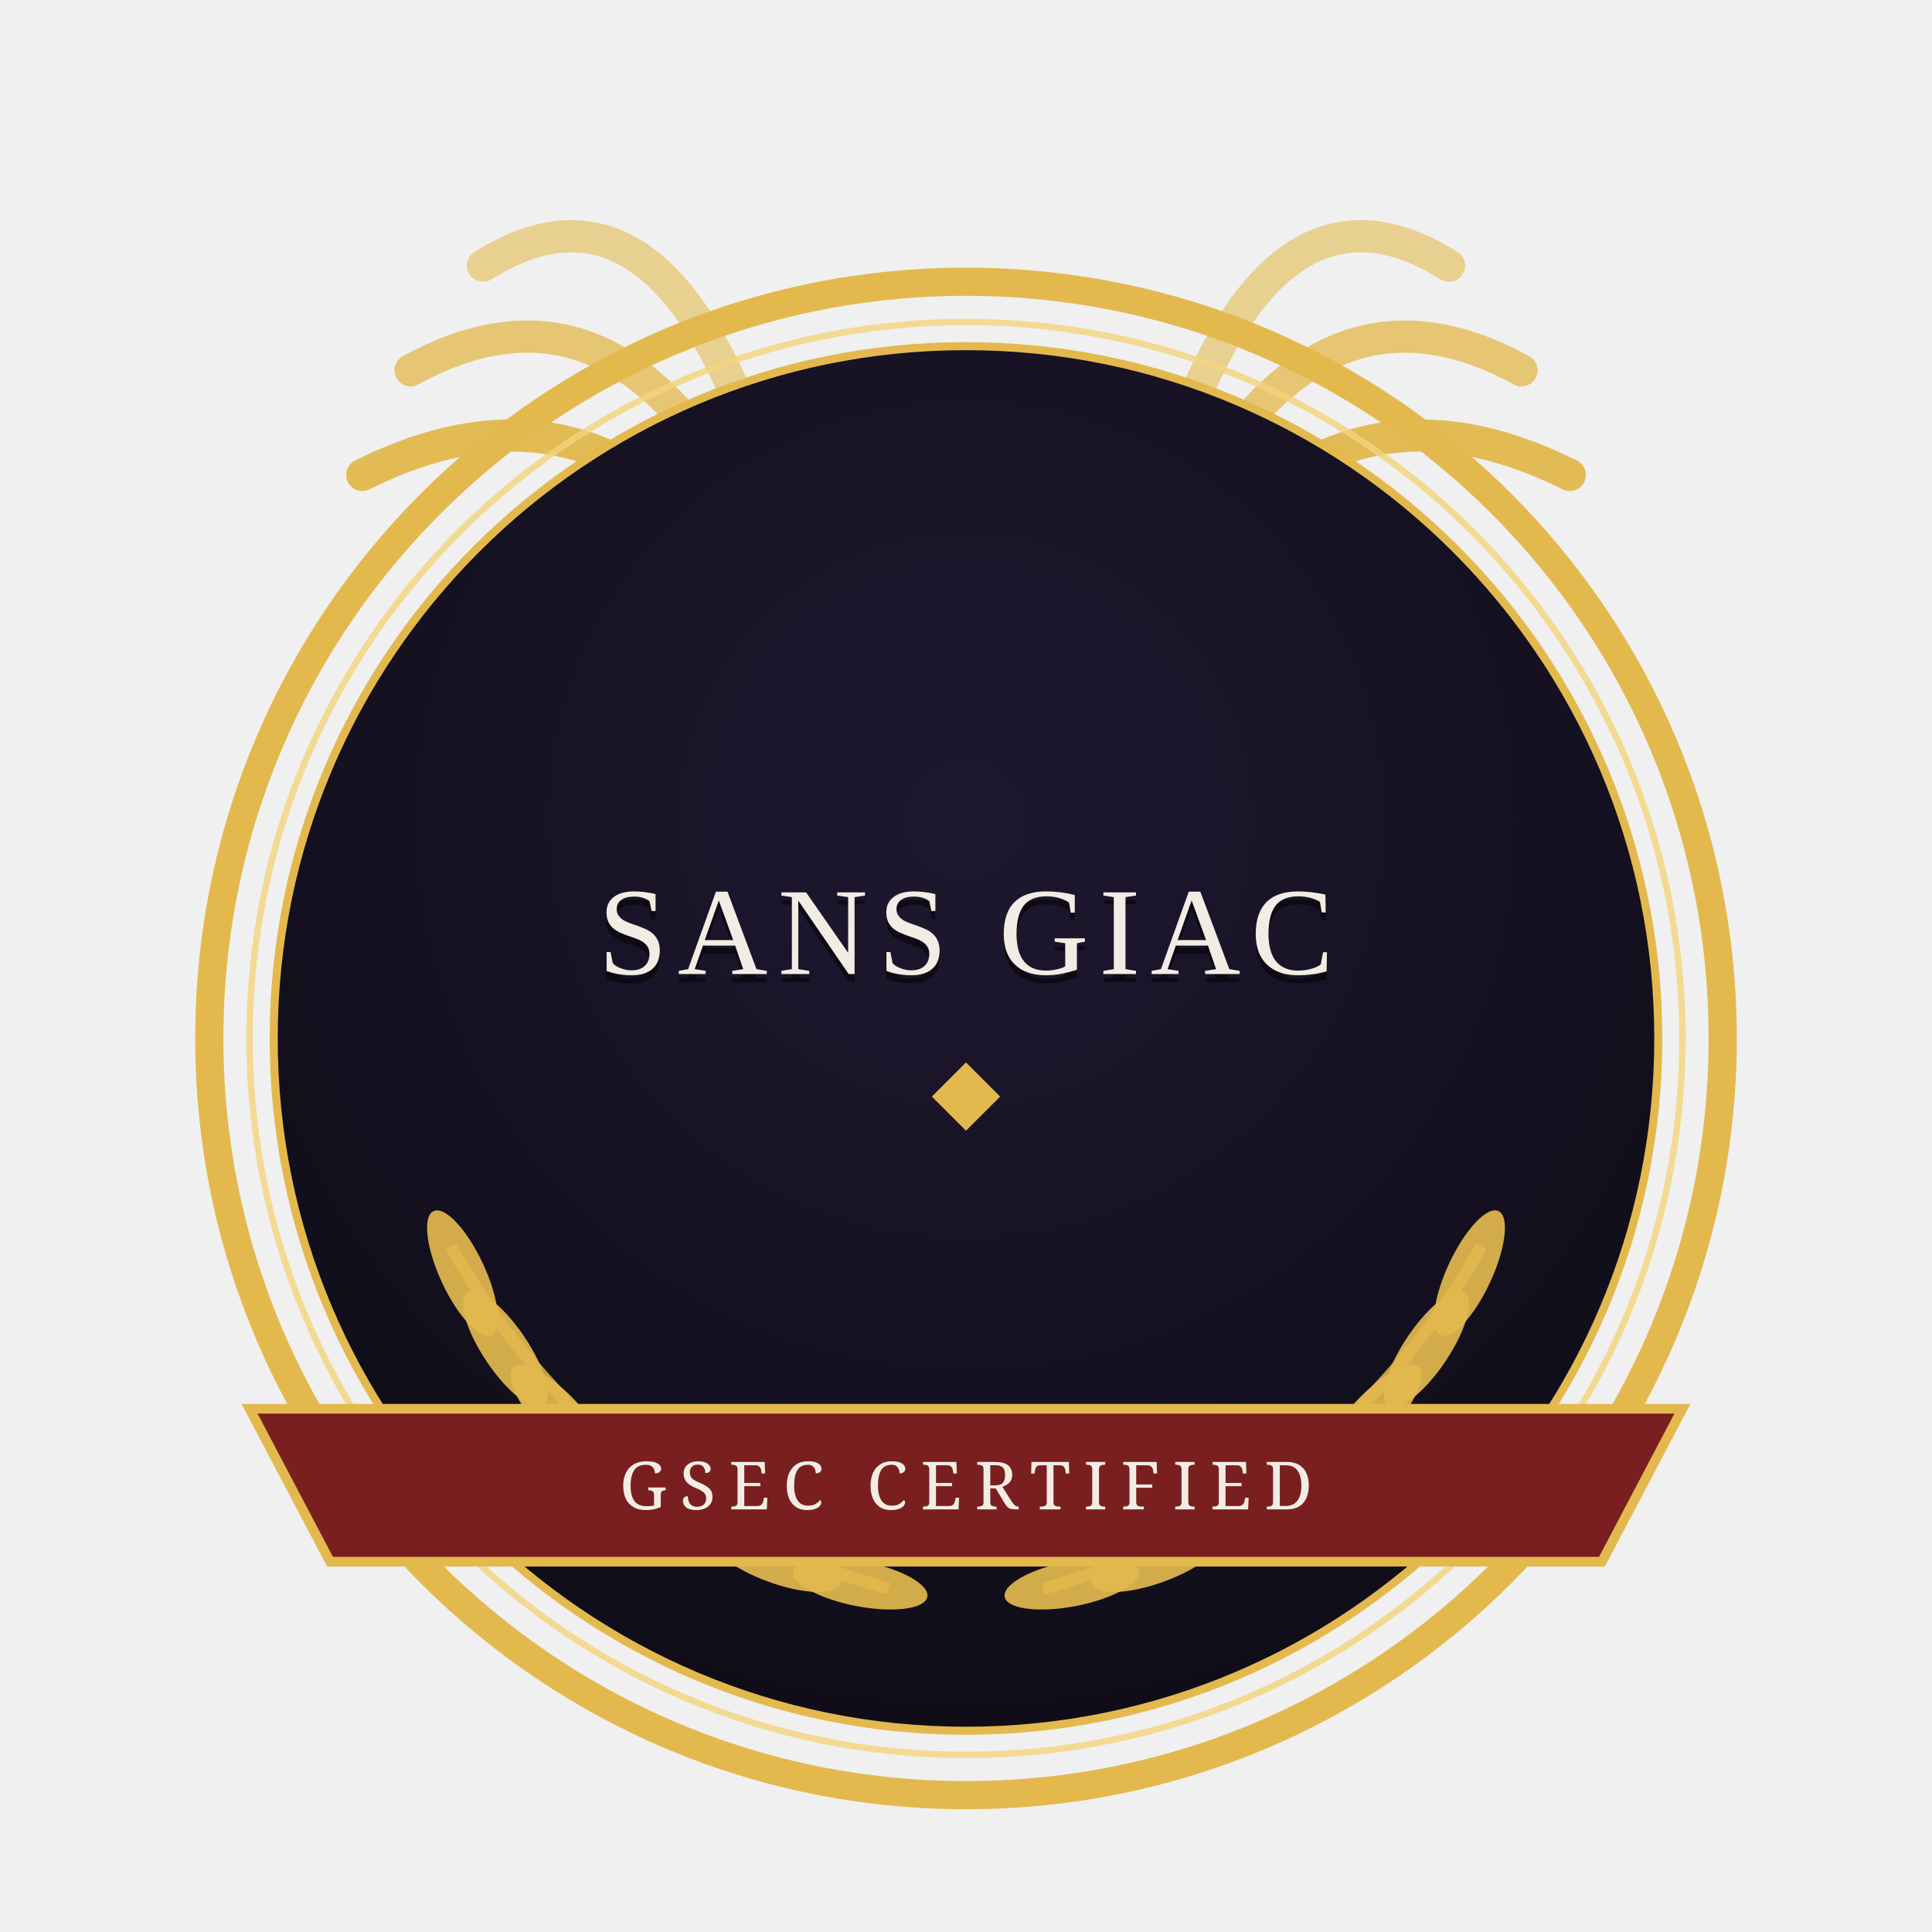
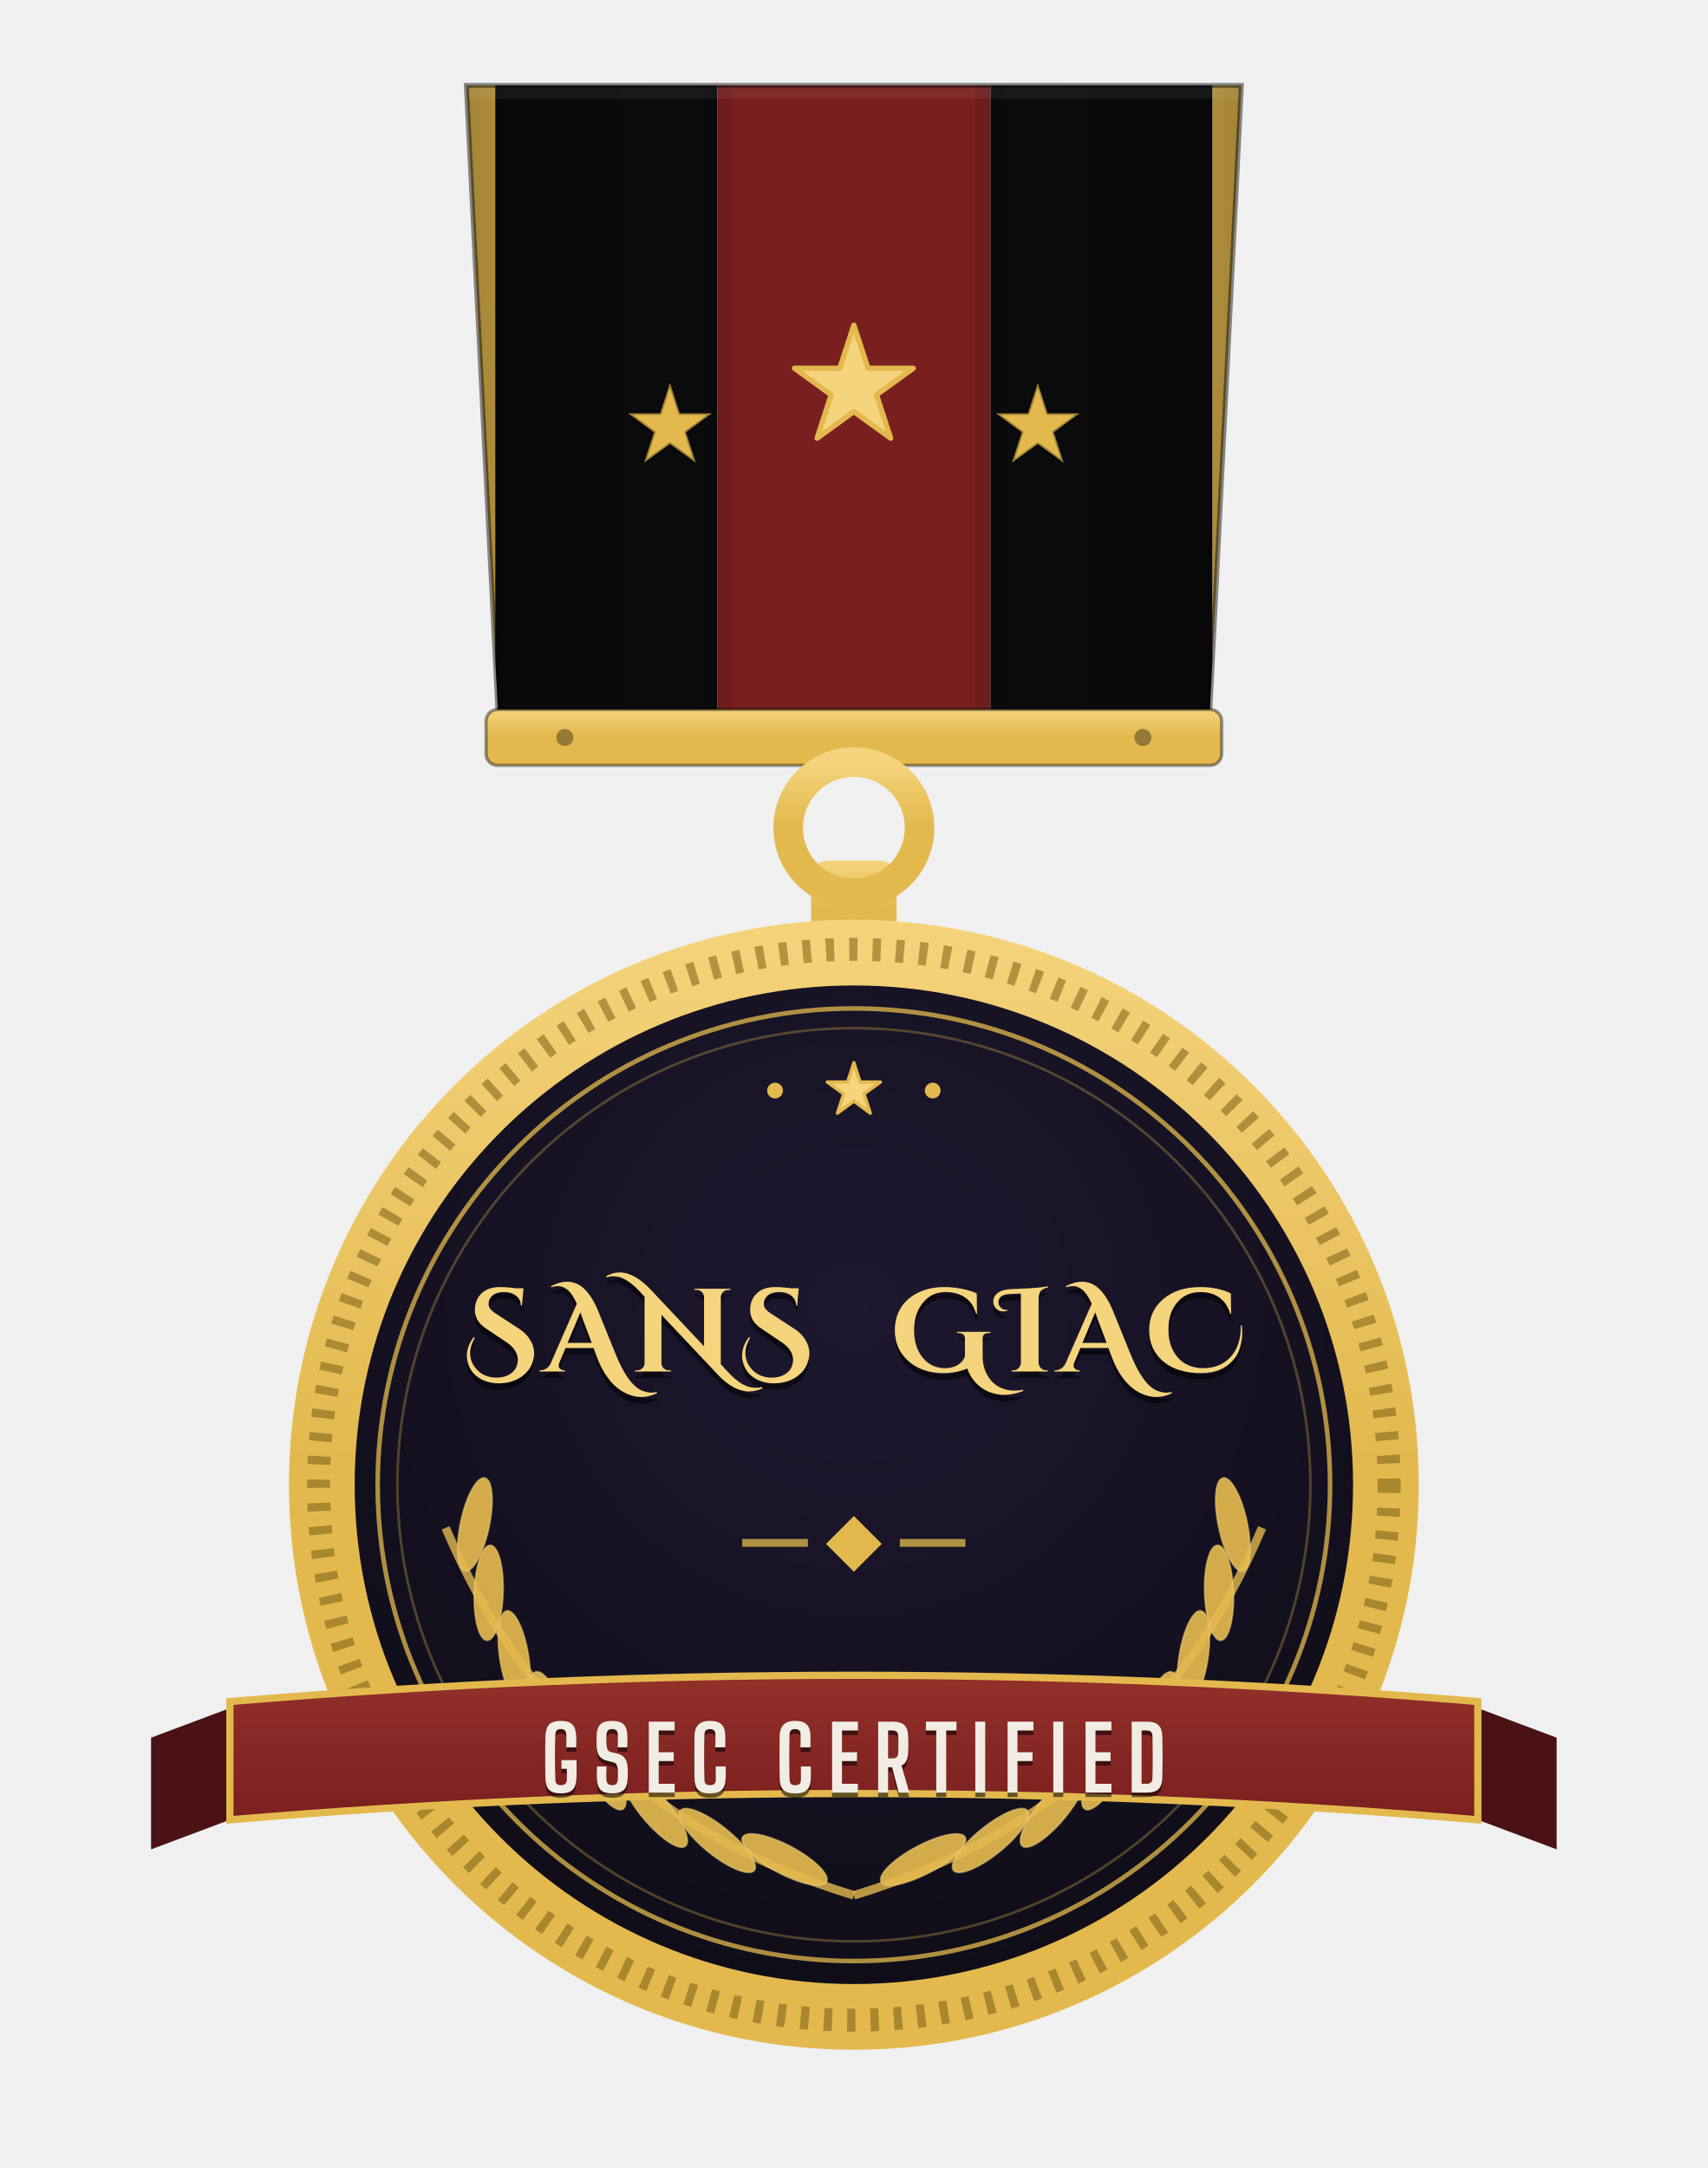
- <svg xmlns="http://www.w3.org/2000/svg" viewBox="0 0 480 480" role="img" aria-label="SANS GIAC">
+ <svg xmlns="http://www.w3.org/2000/svg" xmlns:xlink="http://www.w3.org/1999/xlink" width="520" height="660" viewBox="0 0 520 660" role="img" aria-label="SANS GIAC: GSEC Certified">
  <defs>
-     <radialGradient id="en" cx="50%" cy="34%" r="80%">
+     <radialGradient id="nightsalvo-giac-gsec-en" cx="50%" cy="32%" r="82%">
      <stop offset="0%" stop-color="#1E1830" />
      <stop offset="100%" stop-color="#0D0B14" />
    </radialGradient>
+     <linearGradient id="nightsalvo-giac-gsec-gold" x1="0" y1="0" x2="0" y2="1">
+       <stop offset="0%" stop-color="#F4D47C" />
+       <stop offset="48%" stop-color="#E3B94E" />
+       <stop offset="100%" stop-color="#E3B94E" />
+     </linearGradient>
+     <linearGradient id="nightsalvo-giac-gsec-shade" x1="0" y1="0" x2="1" y2="0">
+       <stop offset="0%" stop-color="#000" stop-opacity="0.34" />
+       <stop offset="26%" stop-color="#000" stop-opacity="0" />
+       <stop offset="74%" stop-color="#000" stop-opacity="0" />
+       <stop offset="100%" stop-color="#000" stop-opacity="0.34" />
+     </linearGradient>
+     <linearGradient id="nightsalvo-giac-gsec-band" x1="0" y1="0" x2="0" y2="1">
+       <stop offset="0%" stop-color="#93302A" />
+       <stop offset="100%" stop-color="#7A1F1F" />
+     </linearGradient>
+     <clipPath id="nightsalvo-giac-gsec-drape">
+       <polygon points="142,26 378,26 368,224 152,224" />
+     </clipPath>
+     <path id="gn65" d="M966 -183Q857 -238 745 -201Q626 -163 540 -39Q494 27 461 114L429 199H193L140 73Q135 60 135 52Q135 44 138 34Q142 25 154 18Q165 10 179 10H187V0H-27V10H-18Q5 10 28 24Q50 37 65 64L288 573Q249 661 205 694Q168 722 134 722Q101 722 72 712L70 722Q142 759 208 759Q290 759 355 695Q419 632 468 513L613 155Q695 -48 781 -124Q816 -155 853 -167Q890 -179 916 -179Q941 -179 965 -173ZM210 242H414L344 427Q339 441 330 466Q321 490 318 500Z" />
+     <path id="gn67" d="M808 391Q811 361 811 316Q811 270 793 204Q775 139 728 89Q632 -14 464 -14Q260 -14 142 86Q24 187 24 350Q24 512 144 613Q263 714 459 714Q534 714 602 699Q670 684 715 660L717 488H709Q692 552 652 595Q580 672 458 672Q336 672 262 585Q187 498 187 354Q187 211 264 121Q342 31 478 28Q625 28 712 122Q799 216 799 377Q799 384 799 391Z" />
+     <path id="gn71" d="M955 -198Q930 -198 906 -194Q809 -179 741 -120Q673 -62 643 25Q549 -14 440 -14Q260 -14 145 88Q30 190 30 350Q30 457 82 540Q135 623 230 668Q325 714 447 714Q527 714 602 698Q677 683 723 660L725 488H717Q693 579 624 626Q556 672 460 672Q342 672 268 582Q193 491 193 348Q193 206 266 117Q339 28 454 28Q516 28 562 55Q607 82 623 127V279Q623 301 610 313Q597 325 573 325H557V335H838V325H823Q798 325 785 313Q772 301 773 280V121Q774 55 798 -2Q851 -124 974 -154Q1007 -162 1042 -162Q1078 -162 1115 -154L1117 -164Q1031 -198 955 -198Z" />
+     <path id="gn73" d="M404 10H417V0H113V10H126Q152 10 170 28Q189 47 190 73V659L95 655Q1 651 1 585Q1 558 20 540Q38 521 71 521Q74 521 77 521V515Q57 508 43 508Q-2 508 -26 540Q-43 562 -43 590Q-43 634 -8 662Q26 691 98 696Q111 697 182 700Q344 706 417 720L419 710Q376 703 358 681Q341 659 340 616V73Q341 47 360 28Q378 10 404 10Z" />
+     <path id="gn78" d="M1104 -132 1108 -142Q1052 -169 995 -169Q864 -169 728 -24L254 479V70Q254 45 272 28Q290 10 315 10H334V0H31V10H49Q75 10 93 28Q111 45 111 71V632Q62 688 37 710Q12 733 -8 748Q-27 763 -45 773Q-87 797 -112 801Q-138 805 -160 805Q-183 805 -209 796L-213 806Q-158 838 -100 838Q26 838 167 688L614 213V629Q613 655 595 672Q577 690 552 690H534V700H837V690H818Q793 690 775 672Q757 655 756 630V61L772 45Q778 39 790 24Q803 10 813 0Q823 -11 838 -27Q854 -43 868 -55Q881 -67 900 -81Q918 -95 934 -104Q951 -114 972 -122Q993 -131 1012 -134Q1032 -138 1056 -138Q1079 -138 1104 -132Z" />
+     <path id="gn83" d="M94 284Q54 220 54 153Q54 80 107 20Q136 -14 180 -33Q225 -52 278 -52Q331 -52 373 -32Q457 9 457 102Q457 137 434 176Q410 215 363 246L193 360Q94 422 94 520Q94 530 95 540Q101 617 156 666Q212 714 305 714Q362 714 443 704H505L492 557H483Q482 609 443 640Q404 672 340 672Q262 672 227 625Q210 601 210 573Q210 545 227 526Q244 506 281 483L468 361Q525 324 557 274Q595 215 595 153Q595 113 578 68Q562 24 524 -14Q487 -52 428 -76Q369 -100 298 -100Q226 -100 168 -75Q61 -30 32 82Q26 106 26 132Q26 216 85 291Z" />
+     <path id="gs67" d="M432 -18Q246 -18 166 61Q87 140 83 321Q82 431 81 552Q80 674 80 800Q80 926 81 1048Q82 1170 83 1280Q86 1440 168 1528Q250 1617 431 1617Q611 1617 692 1538Q773 1460 778 1279Q779 1244 779 1196Q779 1149 778 1102Q777 1055 776 1020H552Q553 1063 554 1116Q555 1169 555 1222Q555 1275 554 1319Q553 1377 522 1404Q492 1432 431 1432Q370 1432 340 1404Q310 1377 308 1319Q304 1194 302 1063Q301 932 301 800Q301 667 302 536Q304 406 308 282Q310 223 340 195Q371 167 432 167Q497 167 529 195Q561 223 562 282Q563 326 563 381Q563 436 562 490Q562 545 561 590H785Q788 525 788 456Q788 386 786 321Q781 140 698 61Q616 -18 432 -18Z" />
+     <path id="gs68" d="M92 0V1600H430Q616 1600 698 1520Q781 1439 784 1255Q787 1093 788 946Q789 800 788 654Q787 509 784 346Q781 161 698 80Q615 0 429 0ZM316 199H429Q495 199 527 230Q559 260 560 321Q563 441 564 561Q565 681 565 801Q565 921 564 1041Q563 1161 560 1281Q559 1341 527 1371Q495 1401 430 1401H316Z" />
+     <path id="gs69" d="M92 0V1600H675V1401H316V910H655V711H316V199H675V0Z" />
+     <path id="gs70" d="M92 0V1600H675V1401H316V910H655V711H316V0Z" />
+     <path id="gs71" d="M435 -17Q310 -17 234 17Q159 51 124 126Q89 201 85 322Q82 430 81 551Q80 672 80 796Q80 921 81 1041Q82 1161 85 1267Q90 1394 126 1471Q162 1548 237 1582Q312 1617 434 1617Q609 1617 689 1539Q769 1461 779 1279Q782 1219 782 1150Q782 1082 779 1021H555Q558 1088 558 1170Q558 1252 555 1319Q552 1376 522 1404Q492 1433 434 1433Q373 1433 342 1404Q312 1376 310 1319Q305 1196 302 1065Q300 934 300 800Q300 667 302 536Q305 406 310 283Q312 225 342 196Q373 168 435 168Q496 168 530 196Q564 225 567 283Q569 320 570 365Q570 410 570 455Q569 500 567 537H447V733H786Q790 649 789 542Q788 436 785 322Q777 140 696 62Q614 -17 435 -17Z" />
+     <path id="gs73" d="M92 0V1600H316V0Z" />
+     <path id="gs82" d="M92 0V1600H413Q597 1600 680 1524Q762 1447 768 1269Q771 1198 772 1139Q772 1080 772 1024Q771 967 768 903Q764 788 728 716Q693 645 618 610L794 0H556L406 572H316V0ZM316 771H412Q478 771 510 802Q541 832 544 891Q547 954 548 1020Q549 1086 548 1152Q547 1218 544 1281Q541 1341 510 1371Q478 1401 413 1401H316Z" />
+     <path id="gs83" d="M416 -17Q233 -17 154 62Q76 140 69 322Q68 368 68 412Q67 456 69 500Q71 545 74 590H286Q282 510 282 432Q281 353 286 283Q290 225 321 196Q352 168 416 168Q478 168 506 196Q534 225 540 283Q543 327 544 365Q545 403 544 442Q543 482 540 529Q536 586 516 628Q495 669 443 682L306 717Q214 741 162 786Q111 831 88 900Q66 970 63 1067Q62 1120 62 1174Q63 1227 64 1280Q68 1401 104 1475Q139 1549 214 1583Q290 1617 416 1617Q592 1617 672 1539Q751 1461 758 1279Q760 1231 759 1160Q758 1090 755 1021H539Q542 1095 543 1170Q544 1245 541 1319Q539 1376 507 1404Q475 1433 415 1433Q351 1433 322 1404Q293 1376 288 1319Q283 1256 283 1193Q283 1130 288 1067Q292 1004 313 966Q334 928 389 914L512 885Q608 862 662 815Q716 768 739 697Q762 626 765 529Q767 489 767 456Q767 423 766 391Q765 359 764 322Q757 140 678 62Q599 -17 416 -17Z" />
+     <path id="gs84" d="M244 0V1401H11V1600H701V1401H469V0Z" />
  </defs>
-   <path d="M 200 168 Q 158 84 90 118" stroke="#E3B94E" stroke-width="8" stroke-linecap="round" fill="none" opacity="0.95" />
-   <path d="M 200 162 Q 164 58 102 92" stroke="#E3B94E" stroke-width="8" stroke-linecap="round" fill="none" opacity="0.77" />
-   <path d="M 200 156 Q 174 32 120 66" stroke="#E3B94E" stroke-width="8" stroke-linecap="round" fill="none" opacity="0.59" />
-   <path d="M 280 168 Q 322 84 390 118" stroke="#E3B94E" stroke-width="8" stroke-linecap="round" fill="none" opacity="0.95" />
-   <path d="M 280 162 Q 316 58 378 92" stroke="#E3B94E" stroke-width="8" stroke-linecap="round" fill="none" opacity="0.77" />
-   <path d="M 280 156 Q 306 32 360 66" stroke="#E3B94E" stroke-width="8" stroke-linecap="round" fill="none" opacity="0.59" />
-   <circle cx="240" cy="258" r="188" fill="none" stroke="#E3B94E" stroke-width="7" />
-   <circle cx="240" cy="258" r="178" fill="none" stroke="#F4D47C" stroke-width="1.6" opacity="0.8" />
-   <circle cx="240" cy="258" r="172" fill="url(#en)" stroke="#E3B94E" stroke-width="2" />
-   <ellipse cx="114.9" cy="316.3" rx="17" ry="5.6" fill="#E3B94E" opacity="0.92" transform="rotate(425 114.9 316.3)" />
-   <ellipse cx="125.6" cy="335.2" rx="17" ry="5.6" fill="#E3B94E" opacity="0.92" transform="rotate(416 125.6 335.2)" />
-   <ellipse cx="139.1" cy="352.1" rx="17" ry="5.6" fill="#E3B94E" opacity="0.92" transform="rotate(407 139.1 352.1)" />
-   <ellipse cx="155.0" cy="366.7" rx="17" ry="5.6" fill="#E3B94E" opacity="0.92" transform="rotate(398 155.0 366.7)" />
-   <ellipse cx="173.1" cy="378.7" rx="17" ry="5.6" fill="#E3B94E" opacity="0.92" transform="rotate(389 173.1 378.7)" />
-   <ellipse cx="192.8" cy="387.7" rx="17" ry="5.6" fill="#E3B94E" opacity="0.92" transform="rotate(380 192.8 387.7)" />
-   <ellipse cx="213.7" cy="393.5" rx="17" ry="5.6" fill="#E3B94E" opacity="0.92" transform="rotate(371 213.7 393.5)" />
-   <path d="M 112.0 309.7 Q 148.9 374.6 220.8 394.7" stroke="#E3B94E" stroke-width="3" fill="none" opacity="0.85" />
-   <ellipse cx="365.1" cy="316.3" rx="17" ry="5.6" fill="#E3B94E" opacity="0.92" transform="rotate(115 365.1 316.3)" />
-   <ellipse cx="354.4" cy="335.2" rx="17" ry="5.6" fill="#E3B94E" opacity="0.92" transform="rotate(124 354.4 335.2)" />
-   <ellipse cx="340.9" cy="352.1" rx="17" ry="5.6" fill="#E3B94E" opacity="0.92" transform="rotate(133 340.9 352.1)" />
-   <ellipse cx="325.0" cy="366.7" rx="17" ry="5.6" fill="#E3B94E" opacity="0.92" transform="rotate(142 325.0 366.7)" />
-   <ellipse cx="306.9" cy="378.7" rx="17" ry="5.6" fill="#E3B94E" opacity="0.92" transform="rotate(151 306.9 378.7)" />
-   <ellipse cx="287.2" cy="387.7" rx="17" ry="5.6" fill="#E3B94E" opacity="0.92" transform="rotate(160 287.2 387.7)" />
-   <ellipse cx="266.3" cy="393.5" rx="17" ry="5.6" fill="#E3B94E" opacity="0.92" transform="rotate(169 266.3 393.5)" />
-   <path d="M 368.0 309.7 Q 331.1 374.6 259.2 394.7" stroke="#E3B94E" stroke-width="3" fill="none" opacity="0.85" />
-   <text x="240" y="244" text-anchor="middle" font-family="Georgia, 'Times New Roman', serif" font-size="31" letter-spacing="2.5" fill="#000000" opacity="0.5">SANS GIAC</text>
-   <text x="240" y="242" text-anchor="middle" font-family="Georgia, 'Times New Roman', serif" font-size="31" letter-spacing="2.5" fill="#F2EDE4" opacity="1">SANS GIAC</text>
-   <rect x="234" y="266.44" width="12" height="12" fill="#E3B94E" transform="rotate(45 240 272.44)" />
-   <polygon points="62,350 418,350 398,388 82,388" fill="#7A1F1F" stroke="#E3B94E" stroke-width="2.4" />
-   <text x="240" y="375" text-anchor="middle" font-family="Georgia, serif" font-size="16.5" letter-spacing="3.2" fill="#F2EDE4">GSEC CERTIFIED</text>
+   <g clip-path="url(#nightsalvo-giac-gsec-drape)">
+     <rect x="130.0" y="20" width="20.8" height="212" fill="#E3B94E" />
+     <rect x="150.8" y="20" width="67.6" height="212" fill="#0B0B0D" />
+     <rect x="218.4" y="20" width="83.2" height="212" fill="#7A1F1F" />
+     <rect x="301.6" y="20" width="67.6" height="212" fill="#0B0B0D" />
+     <rect x="369.2" y="20" width="20.8" height="212" fill="#E3B94E" />
+     <rect x="130" y="20" width="260" height="212" fill="url(#nightsalvo-giac-gsec-shade)" />
+     <rect x="214" y="20" width="9" height="212" fill="#000" opacity="0.10" />
+     <rect x="297" y="20" width="9" height="212" fill="#000" opacity="0.10" />
+     <rect x="130" y="20" width="260" height="10" fill="#FFF" opacity="0.06" />
+   </g>
+   <polygon points="142,26 378,26 368,224 152,224" fill="none" stroke="#000" stroke-opacity="0.45" stroke-width="1.5" />
+   <polygon points="260.0,99.0 264.3,112.1 278.1,112.1 266.9,120.2 271.2,133.4 260.0,125.3 248.8,133.4 253.1,120.2 241.9,112.1 255.7,112.1" fill="#F4D47C" stroke="#E3B94E" stroke-width="1.6" stroke-linejoin="round" />
+   <polygon points="204.0,116.5 207.0,125.8 216.8,125.8 208.9,131.6 211.9,140.9 204.0,135.2 196.1,140.9 199.1,131.6 191.2,125.8 201.0,125.8" fill="#E3B94E" stroke="#00000055" stroke-width="1.0" stroke-linejoin="round" />
+   <polygon points="316.0,116.5 319.0,125.8 328.8,125.8 320.9,131.6 323.9,140.9 316.0,135.2 308.1,140.9 311.1,131.6 303.2,125.8 313.0,125.8" fill="#E3B94E" stroke="#00000055" stroke-width="1.0" stroke-linejoin="round" />
+   <rect x="148" y="216" width="224" height="17" rx="3.5" fill="url(#nightsalvo-giac-gsec-gold)" stroke="#00000066" stroke-width="1" />
+   <circle cx="172" cy="224.5" r="2.6" fill="#000" opacity="0.35" />
+   <circle cx="348" cy="224.5" r="2.6" fill="#000" opacity="0.35" />
+   <rect x="247" y="262" width="26" height="30" rx="5" fill="url(#nightsalvo-giac-gsec-gold)" />
+   <circle cx="260.0" cy="252" r="20" fill="none" stroke="url(#nightsalvo-giac-gsec-gold)" stroke-width="9" />
+   <circle cx="260.0" cy="452.0" r="172.0" fill="url(#nightsalvo-giac-gsec-gold)" />
+   <circle cx="260.0" cy="452.0" r="163.0" fill="none" stroke="#7A5E14" stroke-width="7" stroke-dasharray="2.5 4.6" opacity="0.55" />
+   <circle cx="260.0" cy="452.0" r="152.0" fill="url(#nightsalvo-giac-gsec-en)" />
+   <circle cx="260.0" cy="452.0" r="145.0" fill="none" stroke="#E3B94E" stroke-width="1.4" opacity="0.75" />
+   <circle cx="260.0" cy="452.0" r="139.0" fill="none" stroke="#E3B94E" stroke-width="0.8" opacity="0.3" />
+   <path d="M 260.0 577.0 Q 171.7 550.1 135.7 465.1" stroke="#E3B94E" stroke-width="2.6" fill="none" opacity="0.8" />
+   <ellipse cx="238.9" cy="566.1" rx="14.5" ry="4.4" transform="rotate(208 238.9 566.1)" fill="#E3B94E" opacity="0.92" />
+   <ellipse cx="238.9" cy="566.1" rx="14.5" ry="4.4" transform="rotate(208 238.9 566.1)" fill="none" stroke="#F4D47C" stroke-width="0.5" opacity="0.5" />
+   <ellipse cx="218.4" cy="560.3" rx="14.5" ry="4.4" transform="rotate(219 218.4 560.3)" fill="#E3B94E" opacity="0.92" />
+   <ellipse cx="218.4" cy="560.3" rx="14.5" ry="4.4" transform="rotate(219 218.4 560.3)" fill="none" stroke="#F4D47C" stroke-width="0.5" opacity="0.5" />
+   <ellipse cx="199.4" cy="550.9" rx="14.5" ry="4.4" transform="rotate(230 199.4 550.9)" fill="#E3B94E" opacity="0.92" />
+   <ellipse cx="199.4" cy="550.9" rx="14.5" ry="4.4" transform="rotate(230 199.4 550.9)" fill="none" stroke="#F4D47C" stroke-width="0.5" opacity="0.5" />
+   <ellipse cx="182.4" cy="538.2" rx="14.5" ry="4.4" transform="rotate(240 182.4 538.2)" fill="#E3B94E" opacity="0.92" />
+   <ellipse cx="182.4" cy="538.2" rx="14.5" ry="4.4" transform="rotate(240 182.4 538.2)" fill="none" stroke="#F4D47C" stroke-width="0.5" opacity="0.5" />
+   <ellipse cx="168.0" cy="522.6" rx="14.5" ry="4.4" transform="rotate(250 168.0 522.6)" fill="#E3B94E" opacity="0.92" />
+   <ellipse cx="168.0" cy="522.6" rx="14.5" ry="4.4" transform="rotate(250 168.0 522.6)" fill="none" stroke="#F4D47C" stroke-width="0.5" opacity="0.5" />
+   <ellipse cx="156.6" cy="504.7" rx="14.5" ry="4.4" transform="rotate(261 156.6 504.7)" fill="#E3B94E" opacity="0.92" />
+   <ellipse cx="156.6" cy="504.7" rx="14.5" ry="4.4" transform="rotate(261 156.6 504.7)" fill="none" stroke="#F4D47C" stroke-width="0.5" opacity="0.5" />
+   <ellipse cx="148.8" cy="484.9" rx="14.5" ry="4.4" transform="rotate(272 148.8 484.9)" fill="#E3B94E" opacity="0.92" />
+   <ellipse cx="148.8" cy="484.9" rx="14.5" ry="4.4" transform="rotate(272 148.8 484.9)" fill="none" stroke="#F4D47C" stroke-width="0.5" opacity="0.5" />
+   <ellipse cx="144.6" cy="464.1" rx="14.5" ry="4.4" transform="rotate(282 144.6 464.1)" fill="#E3B94E" opacity="0.92" />
+   <ellipse cx="144.6" cy="464.1" rx="14.5" ry="4.4" transform="rotate(282 144.6 464.1)" fill="none" stroke="#F4D47C" stroke-width="0.5" opacity="0.5" />
+   <path d="M 260.0 577.0 Q 348.3 550.1 384.3 465.1" stroke="#E3B94E" stroke-width="2.6" fill="none" opacity="0.8" />
+   <ellipse cx="281.1" cy="566.1" rx="14.5" ry="4.4" transform="rotate(152 281.1 566.1)" fill="#E3B94E" opacity="0.92" />
+   <ellipse cx="281.1" cy="566.1" rx="14.5" ry="4.4" transform="rotate(152 281.1 566.1)" fill="none" stroke="#F4D47C" stroke-width="0.5" opacity="0.5" />
+   <ellipse cx="301.6" cy="560.3" rx="14.5" ry="4.4" transform="rotate(141 301.6 560.3)" fill="#E3B94E" opacity="0.92" />
+   <ellipse cx="301.6" cy="560.3" rx="14.5" ry="4.4" transform="rotate(141 301.6 560.3)" fill="none" stroke="#F4D47C" stroke-width="0.5" opacity="0.5" />
+   <ellipse cx="320.6" cy="550.9" rx="14.5" ry="4.4" transform="rotate(130 320.6 550.9)" fill="#E3B94E" opacity="0.92" />
+   <ellipse cx="320.6" cy="550.9" rx="14.5" ry="4.4" transform="rotate(130 320.6 550.9)" fill="none" stroke="#F4D47C" stroke-width="0.5" opacity="0.5" />
+   <ellipse cx="337.6" cy="538.2" rx="14.5" ry="4.4" transform="rotate(120 337.6 538.2)" fill="#E3B94E" opacity="0.92" />
+   <ellipse cx="337.6" cy="538.2" rx="14.5" ry="4.4" transform="rotate(120 337.6 538.2)" fill="none" stroke="#F4D47C" stroke-width="0.5" opacity="0.5" />
+   <ellipse cx="352.0" cy="522.6" rx="14.5" ry="4.4" transform="rotate(110 352.0 522.6)" fill="#E3B94E" opacity="0.92" />
+   <ellipse cx="352.0" cy="522.6" rx="14.5" ry="4.4" transform="rotate(110 352.0 522.6)" fill="none" stroke="#F4D47C" stroke-width="0.5" opacity="0.5" />
+   <ellipse cx="363.4" cy="504.7" rx="14.5" ry="4.4" transform="rotate(99 363.4 504.7)" fill="#E3B94E" opacity="0.92" />
+   <ellipse cx="363.4" cy="504.7" rx="14.5" ry="4.4" transform="rotate(99 363.4 504.7)" fill="none" stroke="#F4D47C" stroke-width="0.5" opacity="0.5" />
+   <ellipse cx="371.2" cy="484.9" rx="14.5" ry="4.4" transform="rotate(88 371.2 484.9)" fill="#E3B94E" opacity="0.92" />
+   <ellipse cx="371.2" cy="484.9" rx="14.5" ry="4.4" transform="rotate(88 371.2 484.9)" fill="none" stroke="#F4D47C" stroke-width="0.5" opacity="0.5" />
+   <ellipse cx="375.4" cy="464.1" rx="14.5" ry="4.4" transform="rotate(78 375.4 464.1)" fill="#E3B94E" opacity="0.92" />
+   <ellipse cx="375.4" cy="464.1" rx="14.5" ry="4.4" transform="rotate(78 375.4 464.1)" fill="none" stroke="#F4D47C" stroke-width="0.5" opacity="0.5" />
+   <polygon points="260.0,323.5 261.9,329.4 268.1,329.4 263.1,333.0 265.0,338.9 260.0,335.2 255.0,338.9 256.9,333.0 251.9,329.4 258.1,329.4" fill="#F4D47C" stroke="#E3B94E" stroke-width="1.0" stroke-linejoin="round" />
+   <circle cx="236.0" cy="332.0" r="2.4" fill="#E3B94E" />
+   <circle cx="284.0" cy="332.0" r="2.4" fill="#E3B94E" />
+   <use href="#gn83" xlink:href="#gn83" transform="translate(141.22 419.50) scale(0.036 -0.036)" fill="#000000" opacity="0.55" />
+   <use href="#gn65" xlink:href="#gn65" transform="translate(165.27 419.50) scale(0.036 -0.036)" fill="#000000" opacity="0.55" />
+   <use href="#gn78" xlink:href="#gn78" transform="translate(192.27 419.50) scale(0.036 -0.036)" fill="#000000" opacity="0.55" />
+   <use href="#gn83" xlink:href="#gn83" transform="translate(225.03 419.50) scale(0.036 -0.036)" fill="#000000" opacity="0.55" />
+   <use href="#gn71" xlink:href="#gn71" transform="translate(271.39 419.50) scale(0.036 -0.036)" fill="#000000" opacity="0.55" />
+   <use href="#gn73" xlink:href="#gn73" transform="translate(304.01 419.50) scale(0.036 -0.036)" fill="#000000" opacity="0.55" />
+   <use href="#gn65" xlink:href="#gn65" transform="translate(322.05 419.50) scale(0.036 -0.036)" fill="#000000" opacity="0.55" />
+   <use href="#gn67" xlink:href="#gn67" transform="translate(349.05 419.50) scale(0.036 -0.036)" fill="#000000" opacity="0.55" />
+   <use href="#gn83" xlink:href="#gn83" transform="translate(141.22 417.52) scale(0.036 -0.036)" fill="#F4D47C" opacity="1.0" />
+   <use href="#gn65" xlink:href="#gn65" transform="translate(165.27 417.52) scale(0.036 -0.036)" fill="#F4D47C" opacity="1.0" />
+   <use href="#gn78" xlink:href="#gn78" transform="translate(192.27 417.52) scale(0.036 -0.036)" fill="#F4D47C" opacity="1.0" />
+   <use href="#gn83" xlink:href="#gn83" transform="translate(225.03 417.52) scale(0.036 -0.036)" fill="#F4D47C" opacity="1.0" />
+   <use href="#gn71" xlink:href="#gn71" transform="translate(271.39 417.52) scale(0.036 -0.036)" fill="#F4D47C" opacity="1.0" />
+   <use href="#gn73" xlink:href="#gn73" transform="translate(304.01 417.52) scale(0.036 -0.036)" fill="#F4D47C" opacity="1.0" />
+   <use href="#gn65" xlink:href="#gn65" transform="translate(322.05 417.52) scale(0.036 -0.036)" fill="#F4D47C" opacity="1.0" />
+   <use href="#gn67" xlink:href="#gn67" transform="translate(349.05 417.52) scale(0.036 -0.036)" fill="#F4D47C" opacity="1.0" />
+   <rect x="254.0" y="464.0" width="12" height="12" fill="#E3B94E" transform="rotate(45 260.0 470.0)" />
+   <rect x="226.0" y="468.5" width="20" height="2.4" fill="#E3B94E" opacity="0.75" />
+   <rect x="274.0" y="468.5" width="20" height="2.4" fill="#E3B94E" opacity="0.75" />
+   <polygon points="70,520.0 70,554.0 46,563.0 46,529.0" fill="#4A1214" />
+   <polygon points="450,520.0 450,554.0 474,563.0 474,529.0" fill="#4A1214" />
+   <path d="M 70 518.0 Q 260.0 502.0 450 518.0 L 450 554.0 Q 260.0 538.0 70 554.0 Z" fill="url(#nightsalvo-giac-gsec-band)" stroke="#E3B94E" stroke-width="2.2" />
+   <use href="#gs71" xlink:href="#gs71" transform="translate(164.93 547.07) scale(0.0135 -0.0135)" fill="#000000" opacity="0.55" />
+   <use href="#gs83" xlink:href="#gs83" transform="translate(180.81 547.07) scale(0.0135 -0.0135)" fill="#000000" opacity="0.55" />
+   <use href="#gs69" xlink:href="#gs69" transform="translate(196.31 547.07) scale(0.0135 -0.0135)" fill="#000000" opacity="0.55" />
+   <use href="#gs67" xlink:href="#gs67" transform="translate(210.35 547.07) scale(0.0135 -0.0135)" fill="#000000" opacity="0.55" />
+   <use href="#gs67" xlink:href="#gs67" transform="translate(236.28 547.07) scale(0.0135 -0.0135)" fill="#000000" opacity="0.55" />
+   <use href="#gs69" xlink:href="#gs69" transform="translate(252.12 547.07) scale(0.0135 -0.0135)" fill="#000000" opacity="0.55" />
+   <use href="#gs82" xlink:href="#gs82" transform="translate(266.16 547.07) scale(0.0135 -0.0135)" fill="#000000" opacity="0.55" />
+   <use href="#gs84" xlink:href="#gs84" transform="translate(281.79 547.07) scale(0.0135 -0.0135)" fill="#000000" opacity="0.55" />
+   <use href="#gs73" xlink:href="#gs73" transform="translate(295.73 547.07) scale(0.0135 -0.0135)" fill="#000000" opacity="0.55" />
+   <use href="#gs70" xlink:href="#gs70" transform="translate(305.56 547.07) scale(0.0135 -0.0135)" fill="#000000" opacity="0.55" />
+   <use href="#gs73" xlink:href="#gs73" transform="translate(319.48 547.07) scale(0.0135 -0.0135)" fill="#000000" opacity="0.55" />
+   <use href="#gs69" xlink:href="#gs69" transform="translate(329.31 547.07) scale(0.0135 -0.0135)" fill="#000000" opacity="0.55" />
+   <use href="#gs68" xlink:href="#gs68" transform="translate(343.35 547.07) scale(0.0135 -0.0135)" fill="#000000" opacity="0.55" />
+   <use href="#gs71" xlink:href="#gs71" transform="translate(164.93 545.72) scale(0.0135 -0.0135)" fill="#F2EDE4" opacity="1.0" />
+   <use href="#gs83" xlink:href="#gs83" transform="translate(180.81 545.72) scale(0.0135 -0.0135)" fill="#F2EDE4" opacity="1.0" />
+   <use href="#gs69" xlink:href="#gs69" transform="translate(196.31 545.72) scale(0.0135 -0.0135)" fill="#F2EDE4" opacity="1.0" />
+   <use href="#gs67" xlink:href="#gs67" transform="translate(210.35 545.72) scale(0.0135 -0.0135)" fill="#F2EDE4" opacity="1.0" />
+   <use href="#gs67" xlink:href="#gs67" transform="translate(236.28 545.72) scale(0.0135 -0.0135)" fill="#F2EDE4" opacity="1.0" />
+   <use href="#gs69" xlink:href="#gs69" transform="translate(252.12 545.72) scale(0.0135 -0.0135)" fill="#F2EDE4" opacity="1.0" />
+   <use href="#gs82" xlink:href="#gs82" transform="translate(266.16 545.72) scale(0.0135 -0.0135)" fill="#F2EDE4" opacity="1.0" />
+   <use href="#gs84" xlink:href="#gs84" transform="translate(281.79 545.72) scale(0.0135 -0.0135)" fill="#F2EDE4" opacity="1.0" />
+   <use href="#gs73" xlink:href="#gs73" transform="translate(295.73 545.72) scale(0.0135 -0.0135)" fill="#F2EDE4" opacity="1.0" />
+   <use href="#gs70" xlink:href="#gs70" transform="translate(305.56 545.72) scale(0.0135 -0.0135)" fill="#F2EDE4" opacity="1.0" />
+   <use href="#gs73" xlink:href="#gs73" transform="translate(319.48 545.72) scale(0.0135 -0.0135)" fill="#F2EDE4" opacity="1.0" />
+   <use href="#gs69" xlink:href="#gs69" transform="translate(329.31 545.72) scale(0.0135 -0.0135)" fill="#F2EDE4" opacity="1.0" />
+   <use href="#gs68" xlink:href="#gs68" transform="translate(343.35 545.72) scale(0.0135 -0.0135)" fill="#F2EDE4" opacity="1.0" />
</svg>
